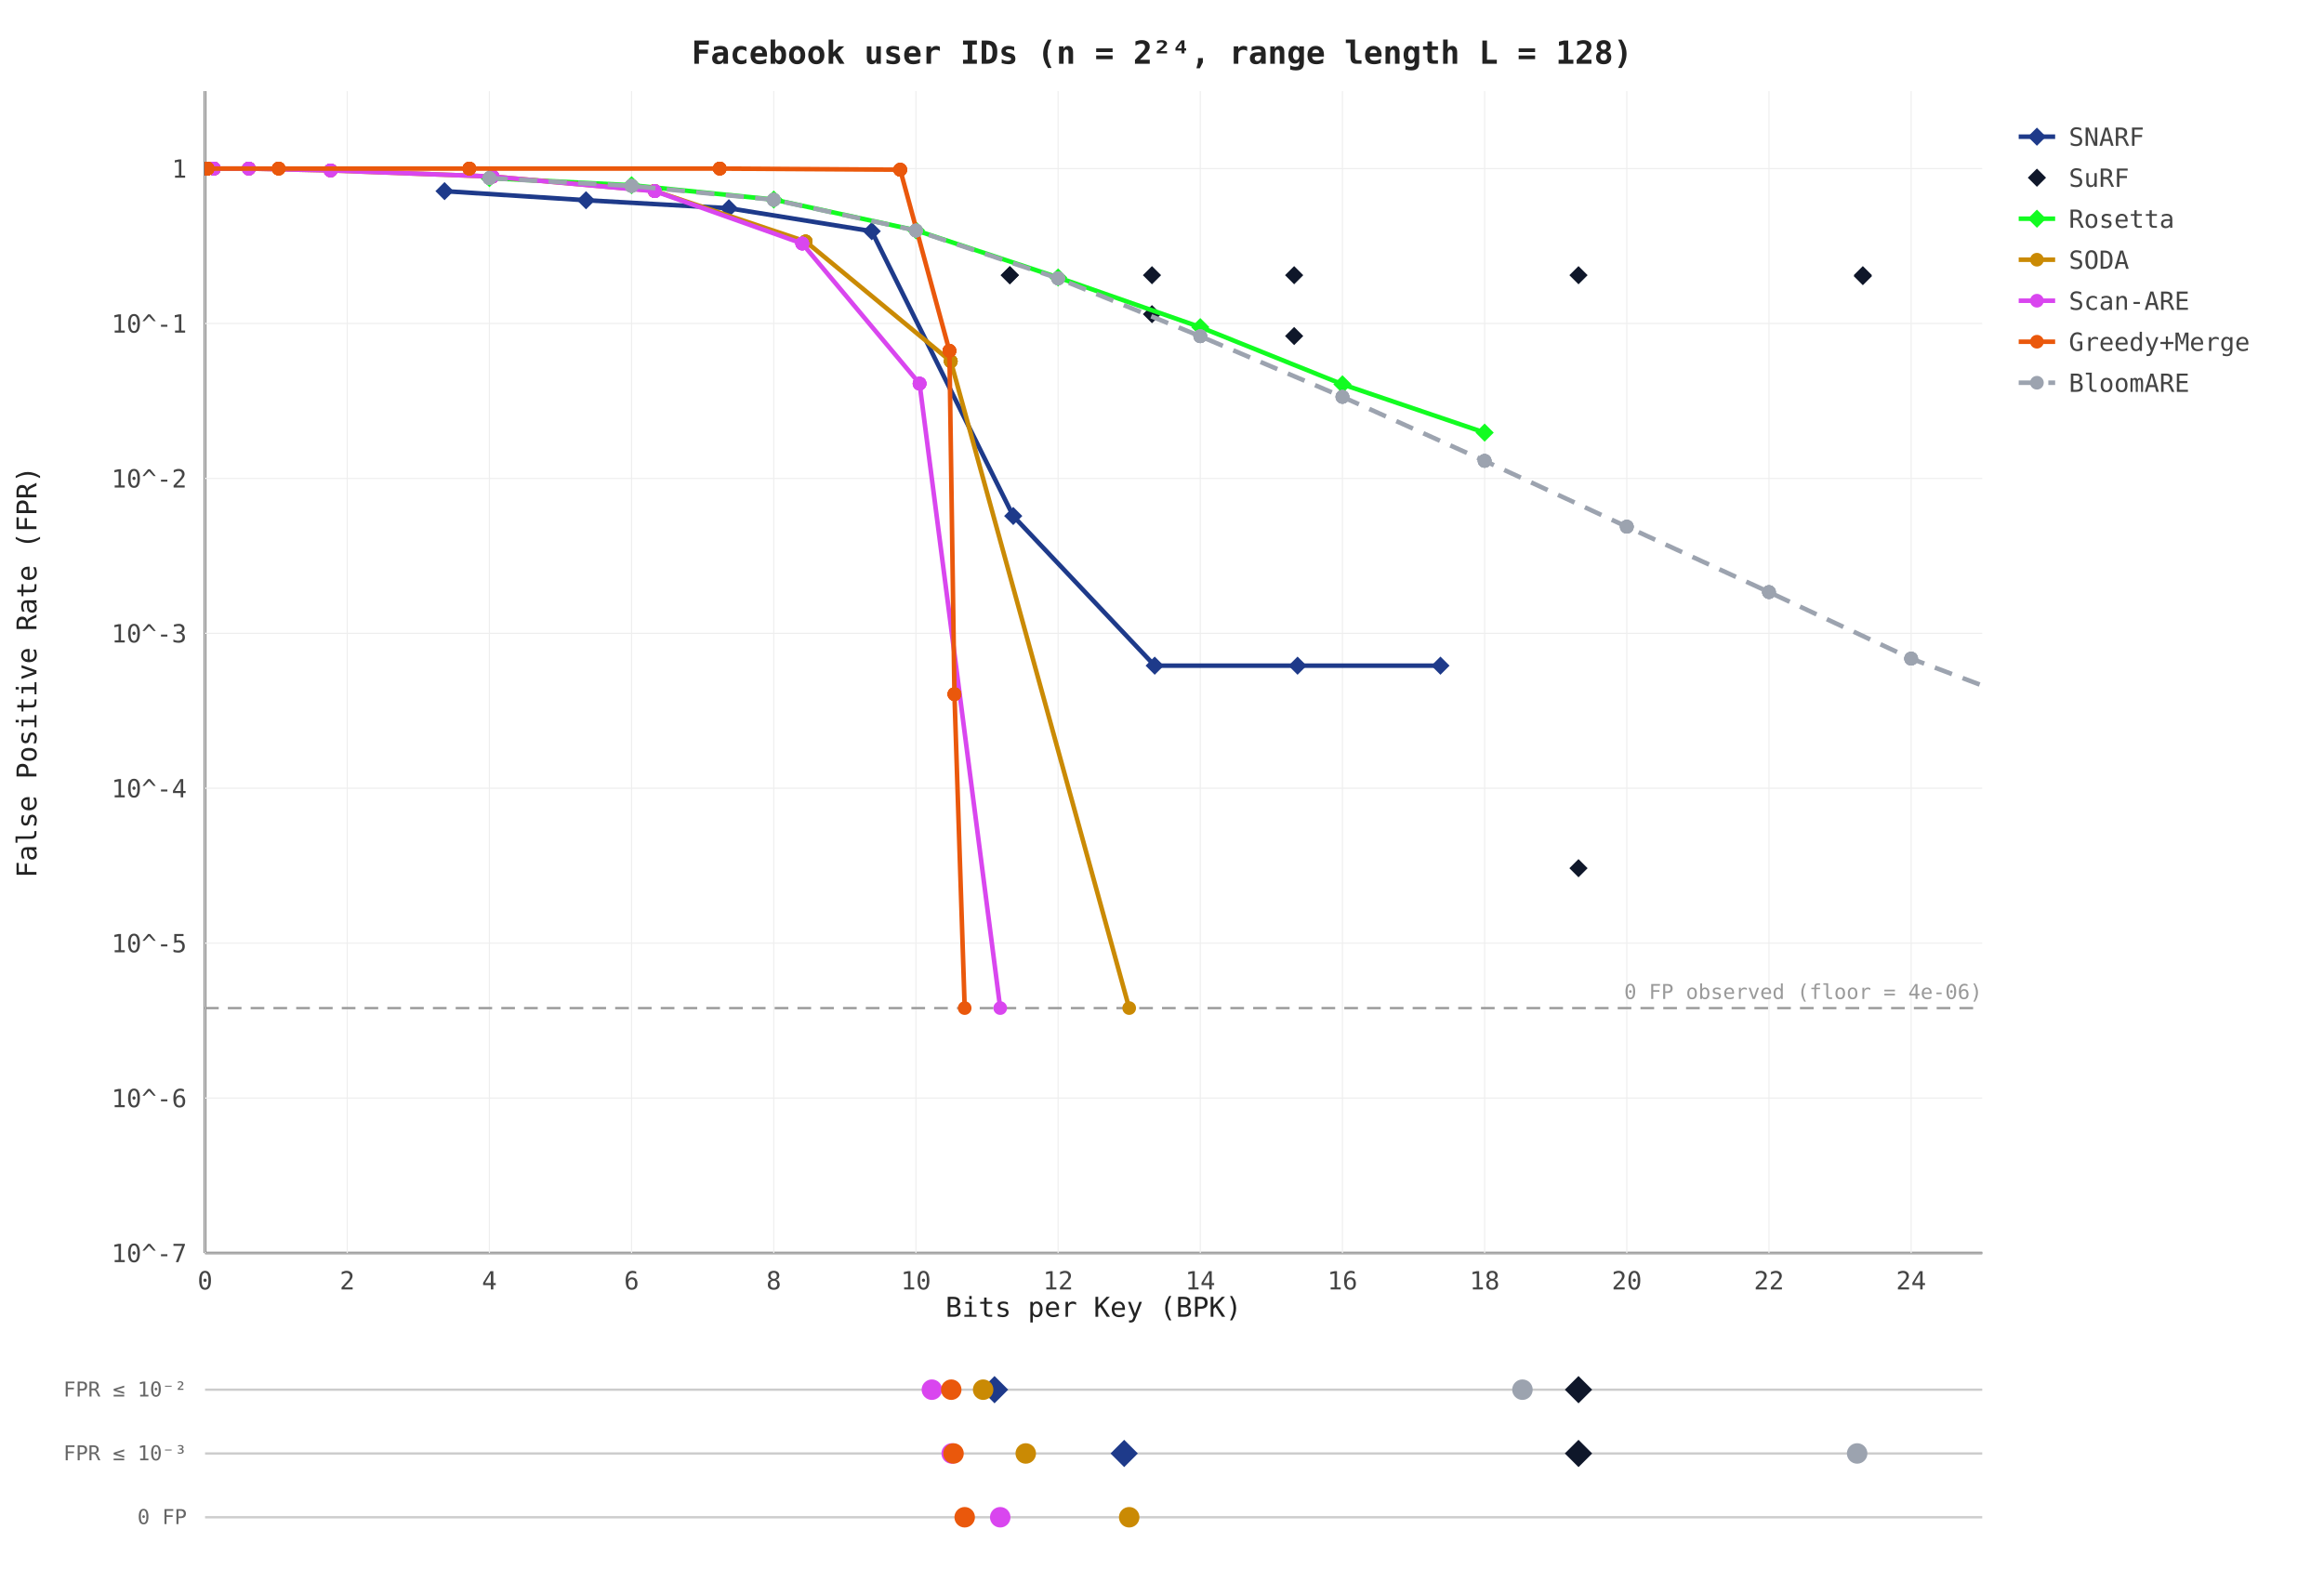
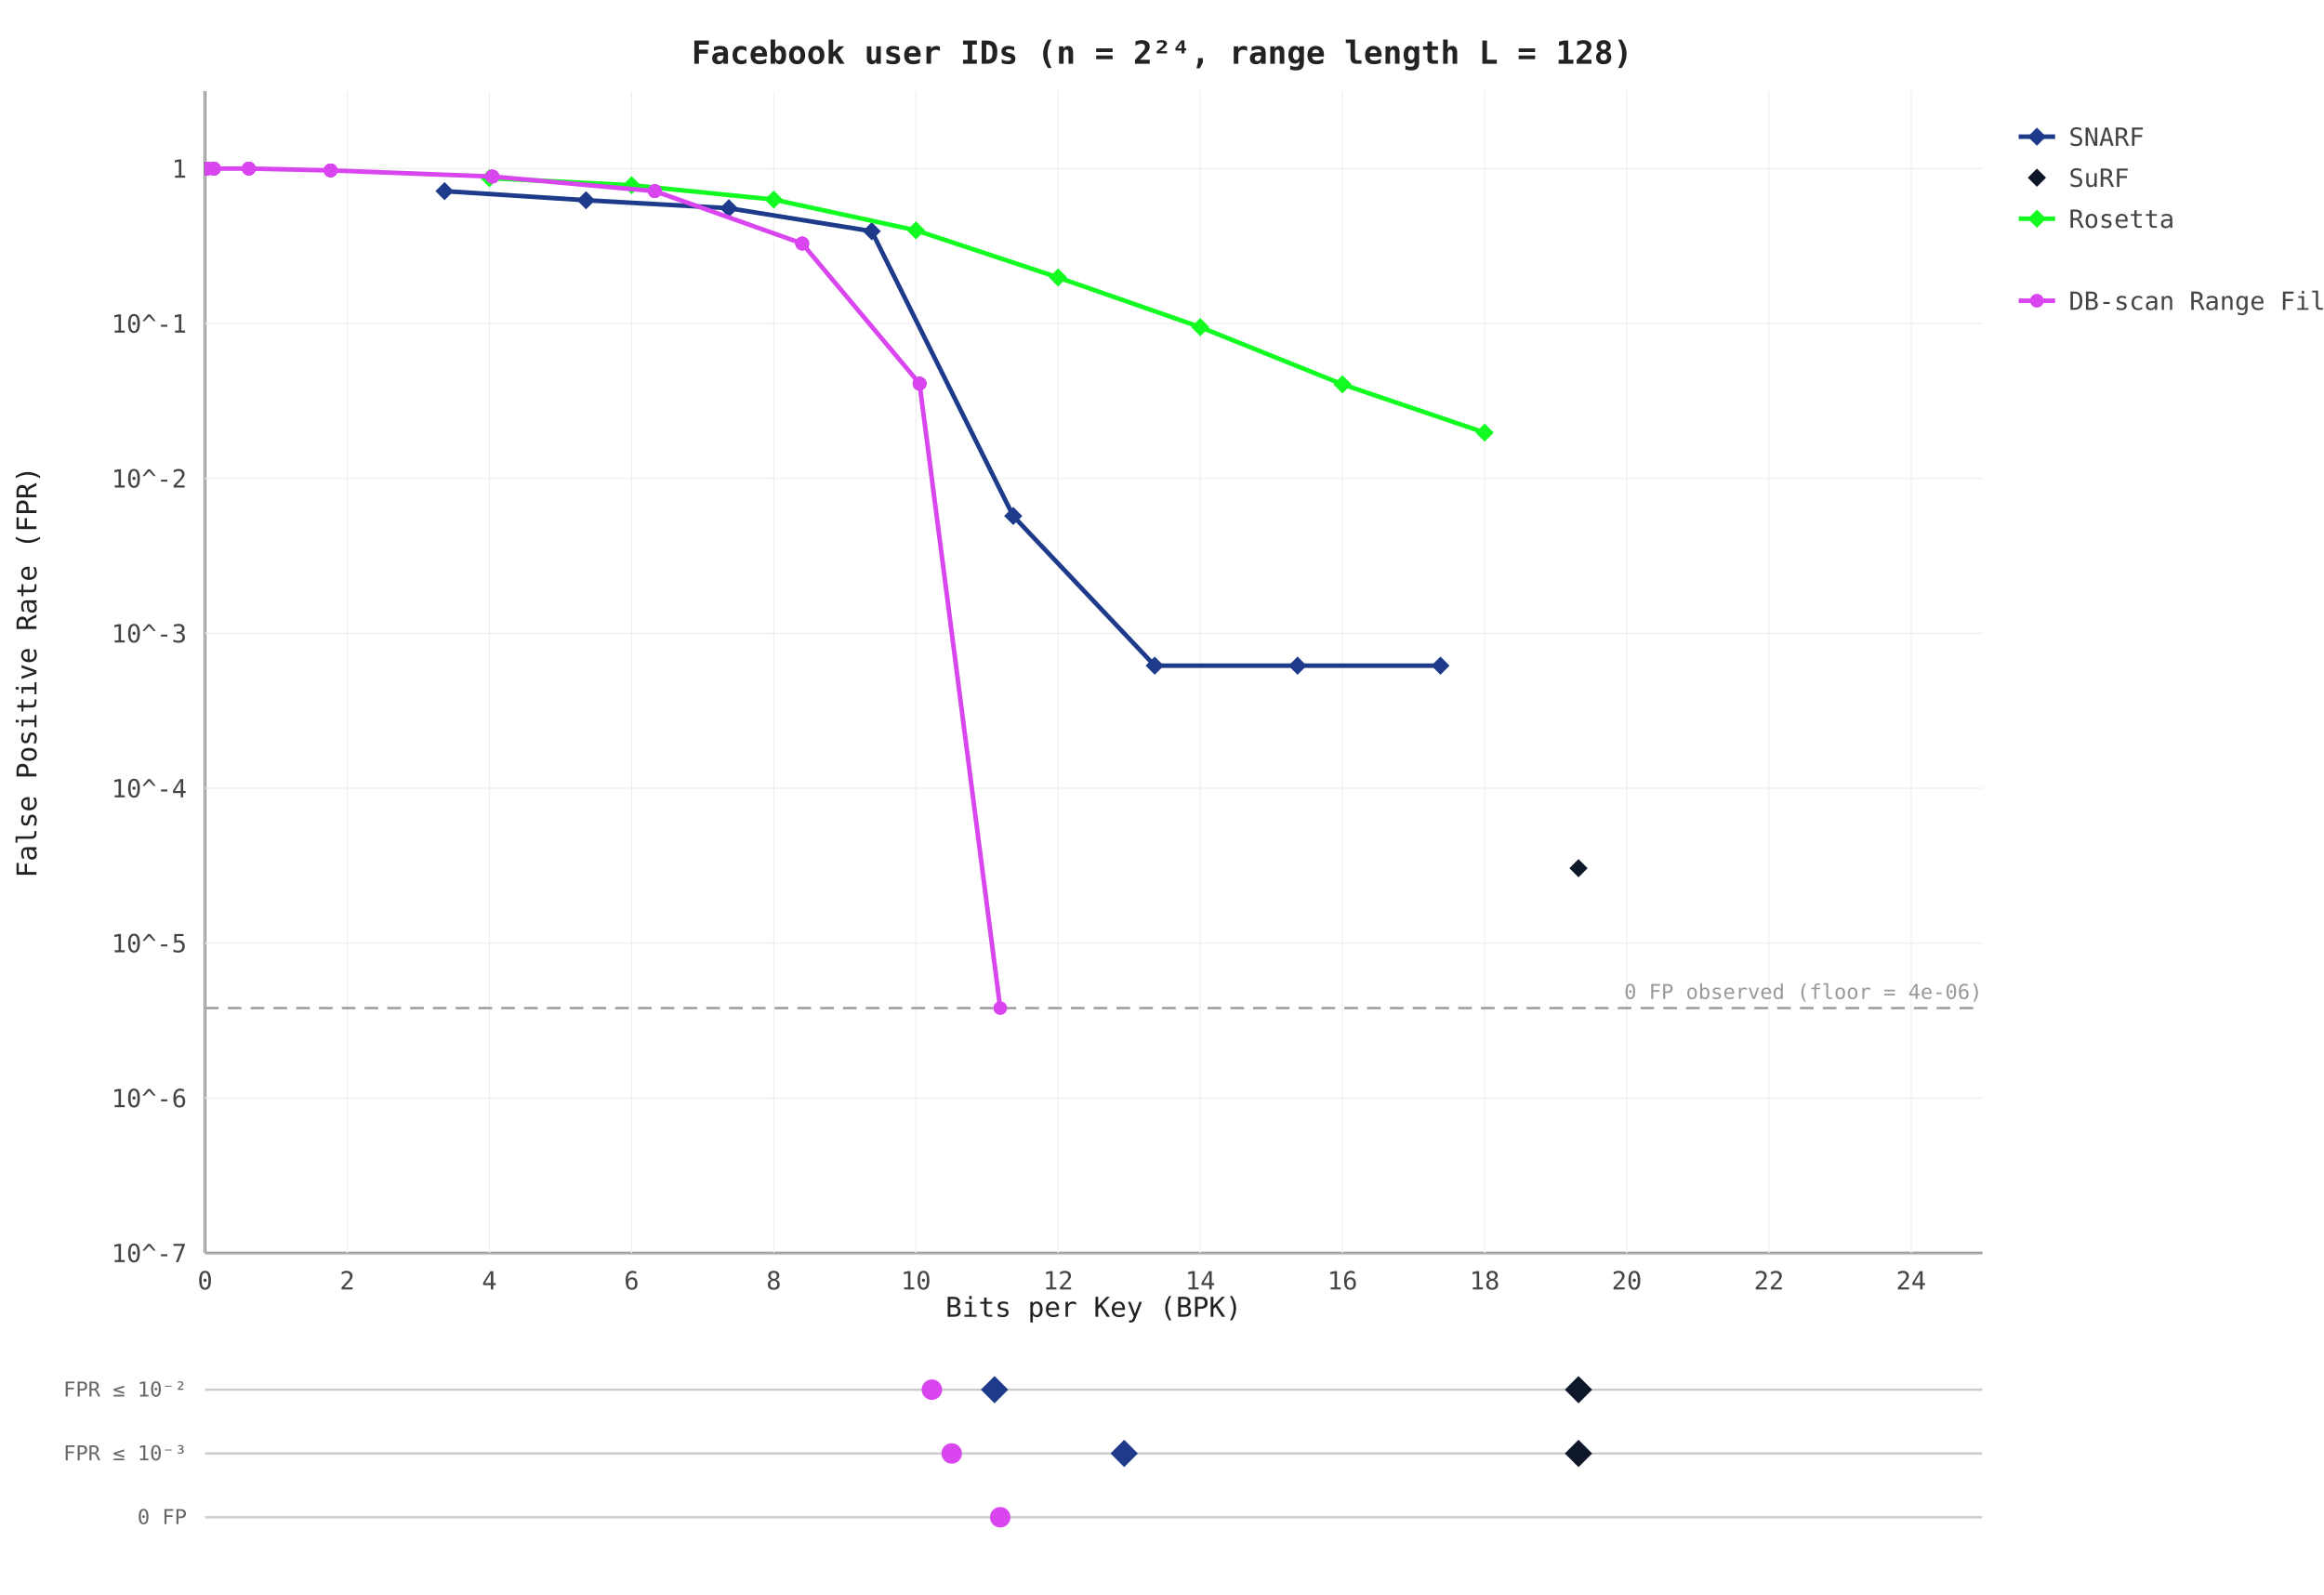
<svg xmlns="http://www.w3.org/2000/svg" width="1020" height="700" viewBox="0 0 1020 700">
  <defs>
    <clipPath id="plot-region">
      <rect x="90.0" y="40.0" width="780.0" height="510.0" />
    </clipPath>
  </defs>
  <style>text{font-family:Menlo,Monaco,monospace;font-size:12px;fill:#222} .axis{stroke:#333;stroke-width:1} .grid{stroke:#eee;stroke-width:0.5} .label{font-size:11px;fill:#444}</style>
  <text x="510" y="28" text-anchor="middle" style="font-size:14px;font-weight:bold">Facebook user IDs (n = 2²⁴, range length L = 128)</text>
  <line class="axis" x1="90.0" y1="550.0" x2="870.0" y2="550.0" />
  <line class="axis" x1="90.0" y1="40.0" x2="90.0" y2="550.0" />
  <line class="grid" x1="90.0" y1="550.0" x2="870.0" y2="550.0" />
  <text class="label" x="82.0" y="554.0" text-anchor="end">10^-7</text>
  <line class="grid" x1="90.0" y1="482.0" x2="870.0" y2="482.0" />
  <text class="label" x="82.0" y="486.0" text-anchor="end">10^-6</text>
  <line class="grid" x1="90.0" y1="414.0" x2="870.0" y2="414.0" />
  <text class="label" x="82.0" y="418.0" text-anchor="end">10^-5</text>
  <line class="grid" x1="90.0" y1="346.0" x2="870.0" y2="346.0" />
  <text class="label" x="82.0" y="350.0" text-anchor="end">10^-4</text>
  <line class="grid" x1="90.0" y1="278.0" x2="870.0" y2="278.0" />
  <text class="label" x="82.0" y="282.0" text-anchor="end">10^-3</text>
  <line class="grid" x1="90.0" y1="210.0" x2="870.0" y2="210.0" />
  <text class="label" x="82.0" y="214.0" text-anchor="end">10^-2</text>
  <line class="grid" x1="90.0" y1="142.0" x2="870.0" y2="142.0" />
  <text class="label" x="82.0" y="146.0" text-anchor="end">10^-1</text>
  <line class="grid" x1="90.0" y1="74.0" x2="870.0" y2="74.0" />
  <text class="label" x="82.0" y="78.0" text-anchor="end">1</text>
  <line class="grid" x1="90.0" y1="40.0" x2="90.0" y2="550.0" />
  <text class="label" x="90.0" y="566.0" text-anchor="middle">0</text>
  <line class="grid" x1="152.4" y1="40.0" x2="152.4" y2="550.0" />
  <text class="label" x="152.4" y="566.0" text-anchor="middle">2</text>
  <line class="grid" x1="214.8" y1="40.0" x2="214.8" y2="550.0" />
  <text class="label" x="214.8" y="566.0" text-anchor="middle">4</text>
  <line class="grid" x1="277.2" y1="40.0" x2="277.2" y2="550.0" />
  <text class="label" x="277.2" y="566.0" text-anchor="middle">6</text>
  <line class="grid" x1="339.6" y1="40.0" x2="339.6" y2="550.0" />
  <text class="label" x="339.6" y="566.0" text-anchor="middle">8</text>
  <line class="grid" x1="402.0" y1="40.0" x2="402.0" y2="550.0" />
  <text class="label" x="402.0" y="566.0" text-anchor="middle">10</text>
  <line class="grid" x1="464.4" y1="40.0" x2="464.4" y2="550.0" />
  <text class="label" x="464.4" y="566.0" text-anchor="middle">12</text>
  <line class="grid" x1="526.8" y1="40.0" x2="526.8" y2="550.0" />
  <text class="label" x="526.8" y="566.0" text-anchor="middle">14</text>
  <line class="grid" x1="589.2" y1="40.0" x2="589.2" y2="550.0" />
  <text class="label" x="589.2" y="566.0" text-anchor="middle">16</text>
  <line class="grid" x1="651.6" y1="40.0" x2="651.6" y2="550.0" />
  <text class="label" x="651.6" y="566.0" text-anchor="middle">18</text>
  <line class="grid" x1="714.0" y1="40.0" x2="714.0" y2="550.0" />
  <text class="label" x="714.0" y="566.0" text-anchor="middle">20</text>
  <line class="grid" x1="776.4" y1="40.0" x2="776.4" y2="550.0" />
  <text class="label" x="776.4" y="566.0" text-anchor="middle">22</text>
  <line class="grid" x1="838.8" y1="40.0" x2="838.8" y2="550.0" />
  <text class="label" x="838.8" y="566.0" text-anchor="middle">24</text>
  <line x1="90.0" y1="442.5" x2="870.0" y2="442.5" stroke="#999" stroke-width="1" stroke-dasharray="6,4" />
  <text x="870.0" y="438.5" text-anchor="end" style="font-size:9px;fill:#999">0 FP observed (floor = 4e-06)</text>
  <g clip-path="url(#plot-region)">
    <polyline fill="none" stroke="#1e3a8a" stroke-width="2" points="195.1,83.9 257.2,87.9 319.9,91.4 382.6,101.5 444.7,226.5 506.8,292.2 569.5,292.2 632.2,292.2" />
    <polygon points="195.1,79.9 199.1,83.9 195.1,87.9 191.1,83.9" fill="#1e3a8a" />
    <polygon points="257.2,83.9 261.2,87.9 257.2,91.9 253.2,87.9" fill="#1e3a8a" />
    <polygon points="319.9,87.4 323.9,91.4 319.9,95.4 315.9,91.4" fill="#1e3a8a" />
    <polygon points="382.6,97.5 386.6,101.5 382.6,105.5 378.6,101.5" fill="#1e3a8a" />
    <polygon points="444.7,222.5 448.7,226.5 444.7,230.5 440.7,226.5" fill="#1e3a8a" />
    <polygon points="506.8,288.2 510.8,292.2 506.8,296.2 502.8,292.2" fill="#1e3a8a" />
    <polygon points="569.5,288.2 573.5,292.2 569.5,296.2 565.5,292.2" fill="#1e3a8a" />
    <polygon points="632.2,288.2 636.2,292.2 632.2,296.2 628.2,292.2" fill="#1e3a8a" />
-     <polygon points="443.2,116.8 447.2,120.8 443.2,124.8 439.2,120.8" fill="#0f172a" />
-     <polygon points="443.2,116.8 447.2,120.8 443.2,124.8 439.2,120.8" fill="#0f172a" />
-     <polygon points="505.6,116.8 509.6,120.8 505.6,124.8 501.6,120.8" fill="#0f172a" />
-     <polygon points="505.6,133.9 509.6,137.9 505.6,141.9 501.6,137.9" fill="#0f172a" />
-     <polygon points="568.0,116.8 572.0,120.8 568.0,124.8 564.0,120.8" fill="#0f172a" />
-     <polygon points="568.0,143.5 572.0,147.5 568.0,151.5 564.0,147.5" fill="#0f172a" />
-     <polygon points="692.8,116.8 696.8,120.8 692.8,124.8 688.8,120.8" fill="#0f172a" />
    <polygon points="692.8,377.1 696.8,381.1 692.8,385.1 688.8,381.1" fill="#0f172a" />
-     <polygon points="817.6,116.8 821.6,120.8 817.6,124.8 813.6,120.8" fill="#0f172a" />
-     <polygon points="817.6,117.2 821.6,121.2 817.6,125.2 813.6,121.2" fill="#0f172a" />
    <polygon points="942.4,116.8 946.4,120.8 942.4,124.8 938.4,120.8" fill="#0f172a" />
    <polygon points="942.4,117.2 946.4,121.2 942.4,125.2 938.4,121.2" fill="#0f172a" />
    <polyline fill="none" stroke="#12fc21" stroke-width="2" points="214.8,78.2 277.2,81.3 339.6,87.6 402.0,101.1 464.4,121.8 526.8,143.6 589.2,168.7 651.6,189.9" />
    <polygon points="214.8,74.2 218.8,78.2 214.8,82.2 210.8,78.2" fill="#12fc21" />
    <polygon points="277.2,77.3 281.2,81.3 277.2,85.3 273.2,81.3" fill="#12fc21" />
    <polygon points="339.6,83.6 343.6,87.6 339.6,91.6 335.6,87.6" fill="#12fc21" />
    <polygon points="402.0,97.1 406.0,101.1 402.0,105.1 398.0,101.1" fill="#12fc21" />
    <polygon points="464.4,117.8 468.4,121.8 464.4,125.8 460.4,121.8" fill="#12fc21" />
    <polygon points="526.8,139.6 530.8,143.6 526.8,147.6 522.8,143.6" fill="#12fc21" />
    <polygon points="589.2,164.7 593.2,168.7 589.2,172.7 585.2,168.7" fill="#12fc21" />
    <polygon points="651.6,185.9 655.6,189.9 651.6,193.9 647.6,189.9" fill="#12fc21" />
-     <polyline fill="none" stroke="#ca8a04" stroke-width="2" points="90.0,74.0 90.0,74.0 90.0,74.0 90.0,74.0 90.0,74.0 90.0,74.0 90.0,74.0 90.0,74.0 90.0,74.0 90.0,74.0 90.0,74.0 90.0,74.0 90.0,74.0 90.0,74.0 90.0,74.0 90.0,74.0 90.0,74.0 90.0,74.0 90.0,74.0 90.0,74.0 90.0,74.0 90.0,74.0 90.0,74.0 90.0,74.0 90.0,74.0 90.1,74.0 90.1,74.0 90.1,74.0 90.1,74.0 90.1,74.0 90.2,74.0 90.2,74.0 90.2,74.0 90.2,74.0 90.2,74.0 91.0,74.0 91.0,74.0 91.0,74.0 91.0,74.0 91.0,74.0 93.9,74.0 93.9,74.0 93.9,74.0 93.9,74.0 93.9,74.0 109.2,74.0 109.2,74.0 109.2,74.0 109.2,74.0 109.2,74.0 145.1,74.8 145.1,74.8 145.1,74.8 145.1,74.8 145.1,74.8 216.1,77.5 216.1,77.5 216.1,77.5 216.1,77.5 216.1,77.5 287.3,83.8 287.3,83.8 287.3,83.8 287.3,83.8 287.3,83.8 353.6,106.0 353.6,106.0 353.6,106.0 353.6,106.0 353.6,106.0 417.3,158.6 417.3,158.6 417.3,158.6 417.3,158.6 417.3,158.6 495.6,442.5" />
-     <circle cx="90.0" cy="74.0" r="3" fill="#ca8a04" />
-     <circle cx="90.0" cy="74.0" r="3" fill="#ca8a04" />
-     <circle cx="90.0" cy="74.0" r="3" fill="#ca8a04" />
-     <circle cx="90.0" cy="74.0" r="3" fill="#ca8a04" />
-     <circle cx="90.0" cy="74.0" r="3" fill="#ca8a04" />
-     <circle cx="90.0" cy="74.0" r="3" fill="#ca8a04" />
-     <circle cx="90.0" cy="74.0" r="3" fill="#ca8a04" />
-     <circle cx="90.0" cy="74.0" r="3" fill="#ca8a04" />
-     <circle cx="90.0" cy="74.0" r="3" fill="#ca8a04" />
-     <circle cx="90.0" cy="74.0" r="3" fill="#ca8a04" />
-     <circle cx="90.0" cy="74.0" r="3" fill="#ca8a04" />
-     <circle cx="90.0" cy="74.0" r="3" fill="#ca8a04" />
-     <circle cx="90.0" cy="74.0" r="3" fill="#ca8a04" />
-     <circle cx="90.0" cy="74.0" r="3" fill="#ca8a04" />
-     <circle cx="90.0" cy="74.0" r="3" fill="#ca8a04" />
-     <circle cx="90.0" cy="74.0" r="3" fill="#ca8a04" />
-     <circle cx="90.0" cy="74.0" r="3" fill="#ca8a04" />
-     <circle cx="90.0" cy="74.0" r="3" fill="#ca8a04" />
-     <circle cx="90.0" cy="74.0" r="3" fill="#ca8a04" />
-     <circle cx="90.0" cy="74.0" r="3" fill="#ca8a04" />
-     <circle cx="90.0" cy="74.0" r="3" fill="#ca8a04" />
-     <circle cx="90.0" cy="74.0" r="3" fill="#ca8a04" />
-     <circle cx="90.0" cy="74.0" r="3" fill="#ca8a04" />
-     <circle cx="90.0" cy="74.0" r="3" fill="#ca8a04" />
-     <circle cx="90.0" cy="74.0" r="3" fill="#ca8a04" />
-     <circle cx="90.1" cy="74.0" r="3" fill="#ca8a04" />
-     <circle cx="90.1" cy="74.0" r="3" fill="#ca8a04" />
-     <circle cx="90.1" cy="74.0" r="3" fill="#ca8a04" />
-     <circle cx="90.1" cy="74.0" r="3" fill="#ca8a04" />
-     <circle cx="90.1" cy="74.0" r="3" fill="#ca8a04" />
-     <circle cx="90.2" cy="74.0" r="3" fill="#ca8a04" />
-     <circle cx="90.2" cy="74.0" r="3" fill="#ca8a04" />
-     <circle cx="90.2" cy="74.0" r="3" fill="#ca8a04" />
-     <circle cx="90.2" cy="74.0" r="3" fill="#ca8a04" />
-     <circle cx="90.2" cy="74.0" r="3" fill="#ca8a04" />
-     <circle cx="91.0" cy="74.0" r="3" fill="#ca8a04" />
-     <circle cx="91.0" cy="74.0" r="3" fill="#ca8a04" />
-     <circle cx="91.0" cy="74.0" r="3" fill="#ca8a04" />
-     <circle cx="91.0" cy="74.0" r="3" fill="#ca8a04" />
-     <circle cx="91.0" cy="74.0" r="3" fill="#ca8a04" />
-     <circle cx="93.9" cy="74.0" r="3" fill="#ca8a04" />
-     <circle cx="93.9" cy="74.0" r="3" fill="#ca8a04" />
-     <circle cx="93.9" cy="74.0" r="3" fill="#ca8a04" />
-     <circle cx="93.9" cy="74.0" r="3" fill="#ca8a04" />
-     <circle cx="93.9" cy="74.0" r="3" fill="#ca8a04" />
-     <circle cx="109.2" cy="74.0" r="3" fill="#ca8a04" />
-     <circle cx="109.2" cy="74.0" r="3" fill="#ca8a04" />
-     <circle cx="109.2" cy="74.0" r="3" fill="#ca8a04" />
-     <circle cx="109.2" cy="74.0" r="3" fill="#ca8a04" />
-     <circle cx="109.2" cy="74.0" r="3" fill="#ca8a04" />
-     <circle cx="145.1" cy="74.8" r="3" fill="#ca8a04" />
-     <circle cx="145.1" cy="74.8" r="3" fill="#ca8a04" />
-     <circle cx="145.1" cy="74.8" r="3" fill="#ca8a04" />
-     <circle cx="145.1" cy="74.8" r="3" fill="#ca8a04" />
-     <circle cx="145.1" cy="74.8" r="3" fill="#ca8a04" />
-     <circle cx="216.1" cy="77.5" r="3" fill="#ca8a04" />
-     <circle cx="216.1" cy="77.5" r="3" fill="#ca8a04" />
-     <circle cx="216.1" cy="77.5" r="3" fill="#ca8a04" />
-     <circle cx="216.1" cy="77.5" r="3" fill="#ca8a04" />
-     <circle cx="216.1" cy="77.5" r="3" fill="#ca8a04" />
-     <circle cx="287.3" cy="83.8" r="3" fill="#ca8a04" />
-     <circle cx="287.3" cy="83.8" r="3" fill="#ca8a04" />
-     <circle cx="287.3" cy="83.8" r="3" fill="#ca8a04" />
-     <circle cx="287.3" cy="83.8" r="3" fill="#ca8a04" />
-     <circle cx="287.3" cy="83.8" r="3" fill="#ca8a04" />
-     <circle cx="353.6" cy="106.0" r="3" fill="#ca8a04" />
-     <circle cx="353.6" cy="106.0" r="3" fill="#ca8a04" />
-     <circle cx="353.6" cy="106.0" r="3" fill="#ca8a04" />
-     <circle cx="353.6" cy="106.0" r="3" fill="#ca8a04" />
-     <circle cx="353.6" cy="106.0" r="3" fill="#ca8a04" />
-     <circle cx="417.3" cy="158.6" r="3" fill="#ca8a04" />
-     <circle cx="417.3" cy="158.6" r="3" fill="#ca8a04" />
-     <circle cx="417.3" cy="158.6" r="3" fill="#ca8a04" />
-     <circle cx="417.3" cy="158.6" r="3" fill="#ca8a04" />
-     <circle cx="417.3" cy="158.6" r="3" fill="#ca8a04" />
-     <circle cx="495.6" cy="442.5" r="3" fill="#ca8a04" />
    <polyline fill="none" stroke="#d946ef" stroke-width="2" points="90.0,74.0 90.0,74.0 90.0,74.0 90.0,74.0 90.0,74.0 90.0,74.0 90.0,74.0 90.0,74.0 90.0,74.0 90.0,74.0 90.0,74.0 90.0,74.0 90.0,74.0 90.0,74.0 90.0,74.0 90.0,74.0 90.0,74.0 90.0,74.0 90.0,74.0 90.0,74.0 90.0,74.0 90.0,74.0 90.0,74.0 90.0,74.0 90.0,74.0 90.1,74.0 90.1,74.0 90.1,74.0 90.1,74.0 90.1,74.0 90.2,74.0 90.2,74.0 90.2,74.0 90.2,74.0 90.2,74.0 91.0,74.0 91.0,74.0 91.0,74.0 91.0,74.0 91.0,74.0 93.9,74.0 93.9,74.0 93.9,74.0 93.9,74.0 93.9,74.0 109.2,74.0 109.2,74.0 109.2,74.0 109.2,74.0 109.2,74.0 145.1,74.8 145.1,74.8 145.1,74.8 145.1,74.8 145.1,74.8 216.1,77.5 216.1,77.5 216.1,77.5 216.1,77.5 216.1,77.5 287.4,83.9 287.4,83.9 287.4,83.9 287.4,83.9 287.4,83.9 352.1,106.9 352.1,106.9 352.1,106.9 352.1,106.9 352.1,106.9 403.6,168.4 403.6,168.4 403.6,168.4 403.6,168.4 403.6,168.4 439.0,442.5" />
    <circle cx="90.0" cy="74.0" r="3" fill="#d946ef" />
    <circle cx="90.0" cy="74.0" r="3" fill="#d946ef" />
    <circle cx="90.0" cy="74.0" r="3" fill="#d946ef" />
    <circle cx="90.0" cy="74.0" r="3" fill="#d946ef" />
    <circle cx="90.0" cy="74.0" r="3" fill="#d946ef" />
    <circle cx="90.0" cy="74.0" r="3" fill="#d946ef" />
    <circle cx="90.0" cy="74.0" r="3" fill="#d946ef" />
    <circle cx="90.0" cy="74.0" r="3" fill="#d946ef" />
    <circle cx="90.0" cy="74.0" r="3" fill="#d946ef" />
    <circle cx="90.0" cy="74.0" r="3" fill="#d946ef" />
    <circle cx="90.0" cy="74.0" r="3" fill="#d946ef" />
    <circle cx="90.0" cy="74.0" r="3" fill="#d946ef" />
    <circle cx="90.0" cy="74.0" r="3" fill="#d946ef" />
    <circle cx="90.0" cy="74.0" r="3" fill="#d946ef" />
    <circle cx="90.0" cy="74.0" r="3" fill="#d946ef" />
    <circle cx="90.0" cy="74.0" r="3" fill="#d946ef" />
    <circle cx="90.0" cy="74.0" r="3" fill="#d946ef" />
    <circle cx="90.0" cy="74.0" r="3" fill="#d946ef" />
    <circle cx="90.0" cy="74.0" r="3" fill="#d946ef" />
    <circle cx="90.0" cy="74.0" r="3" fill="#d946ef" />
    <circle cx="90.0" cy="74.0" r="3" fill="#d946ef" />
    <circle cx="90.0" cy="74.0" r="3" fill="#d946ef" />
    <circle cx="90.0" cy="74.0" r="3" fill="#d946ef" />
    <circle cx="90.0" cy="74.0" r="3" fill="#d946ef" />
    <circle cx="90.0" cy="74.0" r="3" fill="#d946ef" />
    <circle cx="90.1" cy="74.0" r="3" fill="#d946ef" />
    <circle cx="90.1" cy="74.0" r="3" fill="#d946ef" />
    <circle cx="90.1" cy="74.0" r="3" fill="#d946ef" />
    <circle cx="90.1" cy="74.0" r="3" fill="#d946ef" />
    <circle cx="90.1" cy="74.0" r="3" fill="#d946ef" />
    <circle cx="90.2" cy="74.0" r="3" fill="#d946ef" />
    <circle cx="90.2" cy="74.0" r="3" fill="#d946ef" />
    <circle cx="90.2" cy="74.0" r="3" fill="#d946ef" />
    <circle cx="90.2" cy="74.0" r="3" fill="#d946ef" />
    <circle cx="90.2" cy="74.0" r="3" fill="#d946ef" />
    <circle cx="91.0" cy="74.0" r="3" fill="#d946ef" />
    <circle cx="91.0" cy="74.0" r="3" fill="#d946ef" />
    <circle cx="91.0" cy="74.0" r="3" fill="#d946ef" />
    <circle cx="91.0" cy="74.0" r="3" fill="#d946ef" />
    <circle cx="91.0" cy="74.0" r="3" fill="#d946ef" />
    <circle cx="93.9" cy="74.0" r="3" fill="#d946ef" />
    <circle cx="93.9" cy="74.0" r="3" fill="#d946ef" />
    <circle cx="93.9" cy="74.0" r="3" fill="#d946ef" />
    <circle cx="93.9" cy="74.0" r="3" fill="#d946ef" />
    <circle cx="93.9" cy="74.0" r="3" fill="#d946ef" />
    <circle cx="109.2" cy="74.0" r="3" fill="#d946ef" />
    <circle cx="109.2" cy="74.0" r="3" fill="#d946ef" />
    <circle cx="109.2" cy="74.0" r="3" fill="#d946ef" />
    <circle cx="109.2" cy="74.0" r="3" fill="#d946ef" />
    <circle cx="109.2" cy="74.0" r="3" fill="#d946ef" />
    <circle cx="145.1" cy="74.8" r="3" fill="#d946ef" />
    <circle cx="145.1" cy="74.8" r="3" fill="#d946ef" />
    <circle cx="145.1" cy="74.8" r="3" fill="#d946ef" />
    <circle cx="145.1" cy="74.8" r="3" fill="#d946ef" />
    <circle cx="145.1" cy="74.8" r="3" fill="#d946ef" />
    <circle cx="216.1" cy="77.5" r="3" fill="#d946ef" />
    <circle cx="216.1" cy="77.5" r="3" fill="#d946ef" />
    <circle cx="216.1" cy="77.5" r="3" fill="#d946ef" />
    <circle cx="216.1" cy="77.5" r="3" fill="#d946ef" />
    <circle cx="216.1" cy="77.5" r="3" fill="#d946ef" />
    <circle cx="287.4" cy="83.9" r="3" fill="#d946ef" />
    <circle cx="287.4" cy="83.9" r="3" fill="#d946ef" />
    <circle cx="287.4" cy="83.9" r="3" fill="#d946ef" />
    <circle cx="287.4" cy="83.9" r="3" fill="#d946ef" />
    <circle cx="287.4" cy="83.9" r="3" fill="#d946ef" />
    <circle cx="352.1" cy="106.9" r="3" fill="#d946ef" />
    <circle cx="352.1" cy="106.9" r="3" fill="#d946ef" />
    <circle cx="352.1" cy="106.9" r="3" fill="#d946ef" />
    <circle cx="352.1" cy="106.9" r="3" fill="#d946ef" />
    <circle cx="352.1" cy="106.9" r="3" fill="#d946ef" />
    <circle cx="403.6" cy="168.4" r="3" fill="#d946ef" />
    <circle cx="403.6" cy="168.4" r="3" fill="#d946ef" />
    <circle cx="403.6" cy="168.4" r="3" fill="#d946ef" />
    <circle cx="403.6" cy="168.4" r="3" fill="#d946ef" />
    <circle cx="403.6" cy="168.4" r="3" fill="#d946ef" />
    <circle cx="439.0" cy="442.5" r="3" fill="#d946ef" />
-     <polyline fill="none" stroke="#ea580c" stroke-width="2" points="90.0,74.0 90.0,74.0 90.0,74.0 90.0,74.0 90.0,74.0 91.1,74.0 91.1,74.0 91.1,74.0 91.1,74.0 91.1,74.0 122.3,74.0 122.3,74.0 122.3,74.0 122.3,74.0 122.3,74.0 206.0,74.0 206.0,74.0 206.0,74.0 206.0,74.0 206.0,74.0 315.9,74.0 315.9,74.0 315.9,74.0 315.9,74.0 315.9,74.0 395.1,74.5 395.1,74.5 395.1,74.5 395.1,74.5 395.1,74.5 416.7,154.0 416.7,154.0 416.7,154.0 416.7,154.0 416.7,154.0 418.9,304.7 418.9,304.7 418.9,304.7 418.9,304.7 418.9,304.7 423.4,442.5" />
-     <circle cx="90.0" cy="74.0" r="3" fill="#ea580c" />
-     <circle cx="90.0" cy="74.0" r="3" fill="#ea580c" />
-     <circle cx="90.0" cy="74.0" r="3" fill="#ea580c" />
-     <circle cx="90.0" cy="74.0" r="3" fill="#ea580c" />
-     <circle cx="90.0" cy="74.0" r="3" fill="#ea580c" />
-     <circle cx="91.1" cy="74.0" r="3" fill="#ea580c" />
-     <circle cx="91.1" cy="74.0" r="3" fill="#ea580c" />
-     <circle cx="91.1" cy="74.0" r="3" fill="#ea580c" />
-     <circle cx="91.1" cy="74.0" r="3" fill="#ea580c" />
-     <circle cx="91.1" cy="74.0" r="3" fill="#ea580c" />
-     <circle cx="122.3" cy="74.0" r="3" fill="#ea580c" />
-     <circle cx="122.3" cy="74.0" r="3" fill="#ea580c" />
-     <circle cx="122.3" cy="74.0" r="3" fill="#ea580c" />
-     <circle cx="122.3" cy="74.0" r="3" fill="#ea580c" />
-     <circle cx="122.3" cy="74.0" r="3" fill="#ea580c" />
-     <circle cx="206.0" cy="74.0" r="3" fill="#ea580c" />
-     <circle cx="206.0" cy="74.0" r="3" fill="#ea580c" />
-     <circle cx="206.0" cy="74.0" r="3" fill="#ea580c" />
-     <circle cx="206.0" cy="74.0" r="3" fill="#ea580c" />
-     <circle cx="206.0" cy="74.0" r="3" fill="#ea580c" />
-     <circle cx="315.9" cy="74.0" r="3" fill="#ea580c" />
-     <circle cx="315.9" cy="74.0" r="3" fill="#ea580c" />
-     <circle cx="315.9" cy="74.0" r="3" fill="#ea580c" />
-     <circle cx="315.9" cy="74.0" r="3" fill="#ea580c" />
-     <circle cx="315.9" cy="74.0" r="3" fill="#ea580c" />
-     <circle cx="395.1" cy="74.5" r="3" fill="#ea580c" />
-     <circle cx="395.1" cy="74.5" r="3" fill="#ea580c" />
-     <circle cx="395.1" cy="74.5" r="3" fill="#ea580c" />
-     <circle cx="395.1" cy="74.5" r="3" fill="#ea580c" />
-     <circle cx="395.1" cy="74.5" r="3" fill="#ea580c" />
-     <circle cx="416.7" cy="154.0" r="3" fill="#ea580c" />
-     <circle cx="416.7" cy="154.0" r="3" fill="#ea580c" />
-     <circle cx="416.7" cy="154.0" r="3" fill="#ea580c" />
-     <circle cx="416.7" cy="154.0" r="3" fill="#ea580c" />
-     <circle cx="416.7" cy="154.0" r="3" fill="#ea580c" />
-     <circle cx="418.9" cy="304.7" r="3" fill="#ea580c" />
-     <circle cx="418.9" cy="304.7" r="3" fill="#ea580c" />
-     <circle cx="418.9" cy="304.7" r="3" fill="#ea580c" />
-     <circle cx="418.9" cy="304.7" r="3" fill="#ea580c" />
-     <circle cx="418.9" cy="304.7" r="3" fill="#ea580c" />
-     <circle cx="423.4" cy="442.5" r="3" fill="#ea580c" />
-     <polyline fill="none" stroke="#9ca3af" stroke-width="2" stroke-dasharray="8,5" points="214.8,78.2 214.8,78.2 214.8,78.2 214.8,78.2 214.8,78.2 277.2,81.6 277.2,81.6 277.2,81.6 277.2,81.6 277.2,81.6 339.6,87.7 339.6,87.7 339.6,87.7 339.6,87.7 339.6,87.7 402.0,101.2 402.0,101.2 402.0,101.2 402.0,101.2 402.0,101.2 464.4,122.2 464.4,122.2 464.4,122.2 464.4,122.2 464.4,122.2 526.8,147.6 526.8,147.6 526.8,147.6 526.8,147.6 526.8,147.6 589.2,174.2 589.2,174.2 589.2,174.2 589.2,174.2 589.2,174.2 651.6,202.3 651.6,202.3 651.6,202.3 651.6,202.3 651.6,202.3 714.0,231.2 714.0,231.2 714.0,231.2 714.0,231.2 714.0,231.2 776.4,259.9 776.4,259.9 776.4,259.9 776.4,259.9 776.4,259.9 838.8,289.1 838.8,289.1 838.8,289.1 838.8,289.1 838.8,289.1 901.2,312.7 901.2,312.7 901.2,312.7 901.2,312.7 901.2,312.7" />
-     <circle cx="214.8" cy="78.2" r="3" fill="#9ca3af" />
-     <circle cx="214.8" cy="78.2" r="3" fill="#9ca3af" />
-     <circle cx="214.8" cy="78.2" r="3" fill="#9ca3af" />
-     <circle cx="214.8" cy="78.2" r="3" fill="#9ca3af" />
-     <circle cx="214.8" cy="78.2" r="3" fill="#9ca3af" />
-     <circle cx="277.2" cy="81.6" r="3" fill="#9ca3af" />
-     <circle cx="277.2" cy="81.6" r="3" fill="#9ca3af" />
-     <circle cx="277.2" cy="81.6" r="3" fill="#9ca3af" />
-     <circle cx="277.2" cy="81.6" r="3" fill="#9ca3af" />
-     <circle cx="277.2" cy="81.6" r="3" fill="#9ca3af" />
-     <circle cx="339.6" cy="87.7" r="3" fill="#9ca3af" />
-     <circle cx="339.6" cy="87.7" r="3" fill="#9ca3af" />
-     <circle cx="339.6" cy="87.7" r="3" fill="#9ca3af" />
-     <circle cx="339.6" cy="87.7" r="3" fill="#9ca3af" />
-     <circle cx="339.6" cy="87.7" r="3" fill="#9ca3af" />
-     <circle cx="402.0" cy="101.2" r="3" fill="#9ca3af" />
-     <circle cx="402.0" cy="101.2" r="3" fill="#9ca3af" />
-     <circle cx="402.0" cy="101.2" r="3" fill="#9ca3af" />
-     <circle cx="402.0" cy="101.2" r="3" fill="#9ca3af" />
-     <circle cx="402.0" cy="101.2" r="3" fill="#9ca3af" />
-     <circle cx="464.4" cy="122.2" r="3" fill="#9ca3af" />
-     <circle cx="464.4" cy="122.2" r="3" fill="#9ca3af" />
-     <circle cx="464.4" cy="122.2" r="3" fill="#9ca3af" />
-     <circle cx="464.4" cy="122.2" r="3" fill="#9ca3af" />
-     <circle cx="464.4" cy="122.2" r="3" fill="#9ca3af" />
-     <circle cx="526.8" cy="147.6" r="3" fill="#9ca3af" />
-     <circle cx="526.8" cy="147.6" r="3" fill="#9ca3af" />
-     <circle cx="526.8" cy="147.6" r="3" fill="#9ca3af" />
-     <circle cx="526.8" cy="147.6" r="3" fill="#9ca3af" />
-     <circle cx="526.8" cy="147.6" r="3" fill="#9ca3af" />
-     <circle cx="589.2" cy="174.2" r="3" fill="#9ca3af" />
-     <circle cx="589.2" cy="174.2" r="3" fill="#9ca3af" />
-     <circle cx="589.2" cy="174.2" r="3" fill="#9ca3af" />
-     <circle cx="589.2" cy="174.2" r="3" fill="#9ca3af" />
-     <circle cx="589.2" cy="174.2" r="3" fill="#9ca3af" />
-     <circle cx="651.6" cy="202.3" r="3" fill="#9ca3af" />
-     <circle cx="651.6" cy="202.3" r="3" fill="#9ca3af" />
-     <circle cx="651.6" cy="202.3" r="3" fill="#9ca3af" />
-     <circle cx="651.6" cy="202.3" r="3" fill="#9ca3af" />
-     <circle cx="651.6" cy="202.3" r="3" fill="#9ca3af" />
-     <circle cx="714.0" cy="231.2" r="3" fill="#9ca3af" />
-     <circle cx="714.0" cy="231.2" r="3" fill="#9ca3af" />
-     <circle cx="714.0" cy="231.2" r="3" fill="#9ca3af" />
-     <circle cx="714.0" cy="231.2" r="3" fill="#9ca3af" />
-     <circle cx="714.0" cy="231.2" r="3" fill="#9ca3af" />
-     <circle cx="776.4" cy="259.9" r="3" fill="#9ca3af" />
-     <circle cx="776.4" cy="259.9" r="3" fill="#9ca3af" />
-     <circle cx="776.4" cy="259.9" r="3" fill="#9ca3af" />
-     <circle cx="776.4" cy="259.9" r="3" fill="#9ca3af" />
-     <circle cx="776.4" cy="259.9" r="3" fill="#9ca3af" />
-     <circle cx="838.8" cy="289.1" r="3" fill="#9ca3af" />
-     <circle cx="838.8" cy="289.1" r="3" fill="#9ca3af" />
-     <circle cx="838.8" cy="289.1" r="3" fill="#9ca3af" />
-     <circle cx="838.8" cy="289.1" r="3" fill="#9ca3af" />
-     <circle cx="838.8" cy="289.1" r="3" fill="#9ca3af" />
-     <circle cx="901.2" cy="312.7" r="3" fill="#9ca3af" />
-     <circle cx="901.2" cy="312.7" r="3" fill="#9ca3af" />
-     <circle cx="901.2" cy="312.7" r="3" fill="#9ca3af" />
-     <circle cx="901.2" cy="312.7" r="3" fill="#9ca3af" />
-     <circle cx="901.2" cy="312.7" r="3" fill="#9ca3af" />
  </g>
  <line x1="886" y1="60" x2="902" y2="60" stroke="#1e3a8a" stroke-width="2" />
  <polygon points="894.0,56.0 898.0,60.0 894.0,64.0 890.0,60.0" fill="#1e3a8a" />
  <text class="label" x="908" y="64">SNARF</text>
  <polygon points="894.0,74.0 898.0,78.0 894.0,82.0 890.0,78.0" fill="#0f172a" />
  <text class="label" x="908" y="82">SuRF</text>
  <line x1="886" y1="96" x2="902" y2="96" stroke="#12fc21" stroke-width="2" />
  <polygon points="894.0,92.0 898.0,96.0 894.0,100.0 890.0,96.0" fill="#12fc21" />
  <text class="label" x="908" y="100">Rosetta</text>
-   <line x1="886" y1="114" x2="902" y2="114" stroke="#ca8a04" stroke-width="2" />
-   <circle cx="894.0" cy="114.0" r="3" fill="#ca8a04" />
-   <text class="label" x="908" y="118">SODA</text>
  <line x1="886" y1="132" x2="902" y2="132" stroke="#d946ef" stroke-width="2" />
  <circle cx="894.0" cy="132.0" r="3" fill="#d946ef" />
-   <text class="label" x="908" y="136">Scan-ARE</text>
-   <line x1="886" y1="150" x2="902" y2="150" stroke="#ea580c" stroke-width="2" />
-   <circle cx="894.0" cy="150.0" r="3" fill="#ea580c" />
-   <text class="label" x="908" y="154">Greedy+Merge</text>
-   <line x1="886" y1="168" x2="902" y2="168" stroke="#9ca3af" stroke-width="2" stroke-dasharray="8,5" />
-   <circle cx="894.0" cy="168.0" r="3" fill="#9ca3af" />
-   <text class="label" x="908" y="172">BloomARE</text>
+   <text class="label" x="908" y="136">DB-scan Range Filter</text>
  <text x="480" y="578" text-anchor="middle">Bits per Key (BPK)</text>
  <text transform="translate(16,295) rotate(-90)" text-anchor="middle">False Positive Rate (FPR)</text>
  <line x1="90.0" y1="610.0" x2="870.0" y2="610.0" stroke="#ccc" stroke-width="1" />
  <text x="82.0" y="613.0" text-anchor="end" style="font-size:9px;fill:#666">FPR ≤ 10⁻²</text>
  <g transform="translate(436.5,610.0) scale(1.5) translate(-436.5,-610.0)">
    <polygon points="436.5,606.0 440.5,610.0 436.5,614.0 432.5,610.0" fill="#1e3a8a" />
  </g>
  <g transform="translate(692.8,610.0) scale(1.5) translate(-692.8,-610.0)">
    <polygon points="692.8,606.0 696.8,610.0 692.8,614.0 688.8,610.0" fill="#0f172a" />
  </g>
-   <g transform="translate(431.5,610.0) scale(1.5) translate(-431.5,-610.0)">
-     <circle cx="431.5" cy="610.0" r="3" fill="#ca8a04" />
-   </g>
  <g transform="translate(409.0,610.0) scale(1.5) translate(-409.0,-610.0)">
    <circle cx="409.0" cy="610.0" r="3" fill="#d946ef" />
-   </g>
-   <g transform="translate(417.5,610.0) scale(1.5) translate(-417.5,-610.0)">
-     <circle cx="417.5" cy="610.0" r="3" fill="#ea580c" />
-   </g>
-   <g transform="translate(668.2,610.0) scale(1.5) translate(-668.2,-610.0)">
-     <circle cx="668.2" cy="610.0" r="3" fill="#9ca3af" />
  </g>
  <line x1="90.0" y1="638.0" x2="870.0" y2="638.0" stroke="#ccc" stroke-width="1" />
  <text x="82.0" y="641.0" text-anchor="end" style="font-size:9px;fill:#666">FPR ≤ 10⁻³</text>
  <g transform="translate(493.4,638.0) scale(1.5) translate(-493.4,-638.0)">
    <polygon points="493.4,634.0 497.4,638.0 493.4,642.0 489.4,638.0" fill="#1e3a8a" />
  </g>
  <g transform="translate(692.8,638.0) scale(1.5) translate(-692.8,-638.0)">
    <polygon points="692.8,634.0 696.8,638.0 692.8,642.0 688.8,638.0" fill="#0f172a" />
  </g>
-   <g transform="translate(450.2,638.0) scale(1.5) translate(-450.2,-638.0)">
-     <circle cx="450.2" cy="638.0" r="3" fill="#ca8a04" />
-   </g>
  <g transform="translate(417.7,638.0) scale(1.5) translate(-417.7,-638.0)">
    <circle cx="417.7" cy="638.0" r="3" fill="#d946ef" />
  </g>
-   <g transform="translate(418.5,638.0) scale(1.5) translate(-418.5,-638.0)">
-     <circle cx="418.5" cy="638.0" r="3" fill="#ea580c" />
-   </g>
-   <g transform="translate(815.1,638.0) scale(1.5) translate(-815.1,-638.0)">
-     <circle cx="815.1" cy="638.0" r="3" fill="#9ca3af" />
-   </g>
  <line x1="90.0" y1="666.0" x2="870.0" y2="666.0" stroke="#ccc" stroke-width="1" />
  <text x="82.0" y="669.0" text-anchor="end" style="font-size:9px;fill:#666">0 FP</text>
-   <g transform="translate(495.6,666.0) scale(1.5) translate(-495.6,-666.0)">
-     <circle cx="495.6" cy="666.0" r="3" fill="#ca8a04" />
-   </g>
  <g transform="translate(439.0,666.0) scale(1.5) translate(-439.0,-666.0)">
    <circle cx="439.0" cy="666.0" r="3" fill="#d946ef" />
  </g>
-   <g transform="translate(423.4,666.0) scale(1.5) translate(-423.4,-666.0)">
-     <circle cx="423.4" cy="666.0" r="3" fill="#ea580c" />
-   </g>
</svg>
